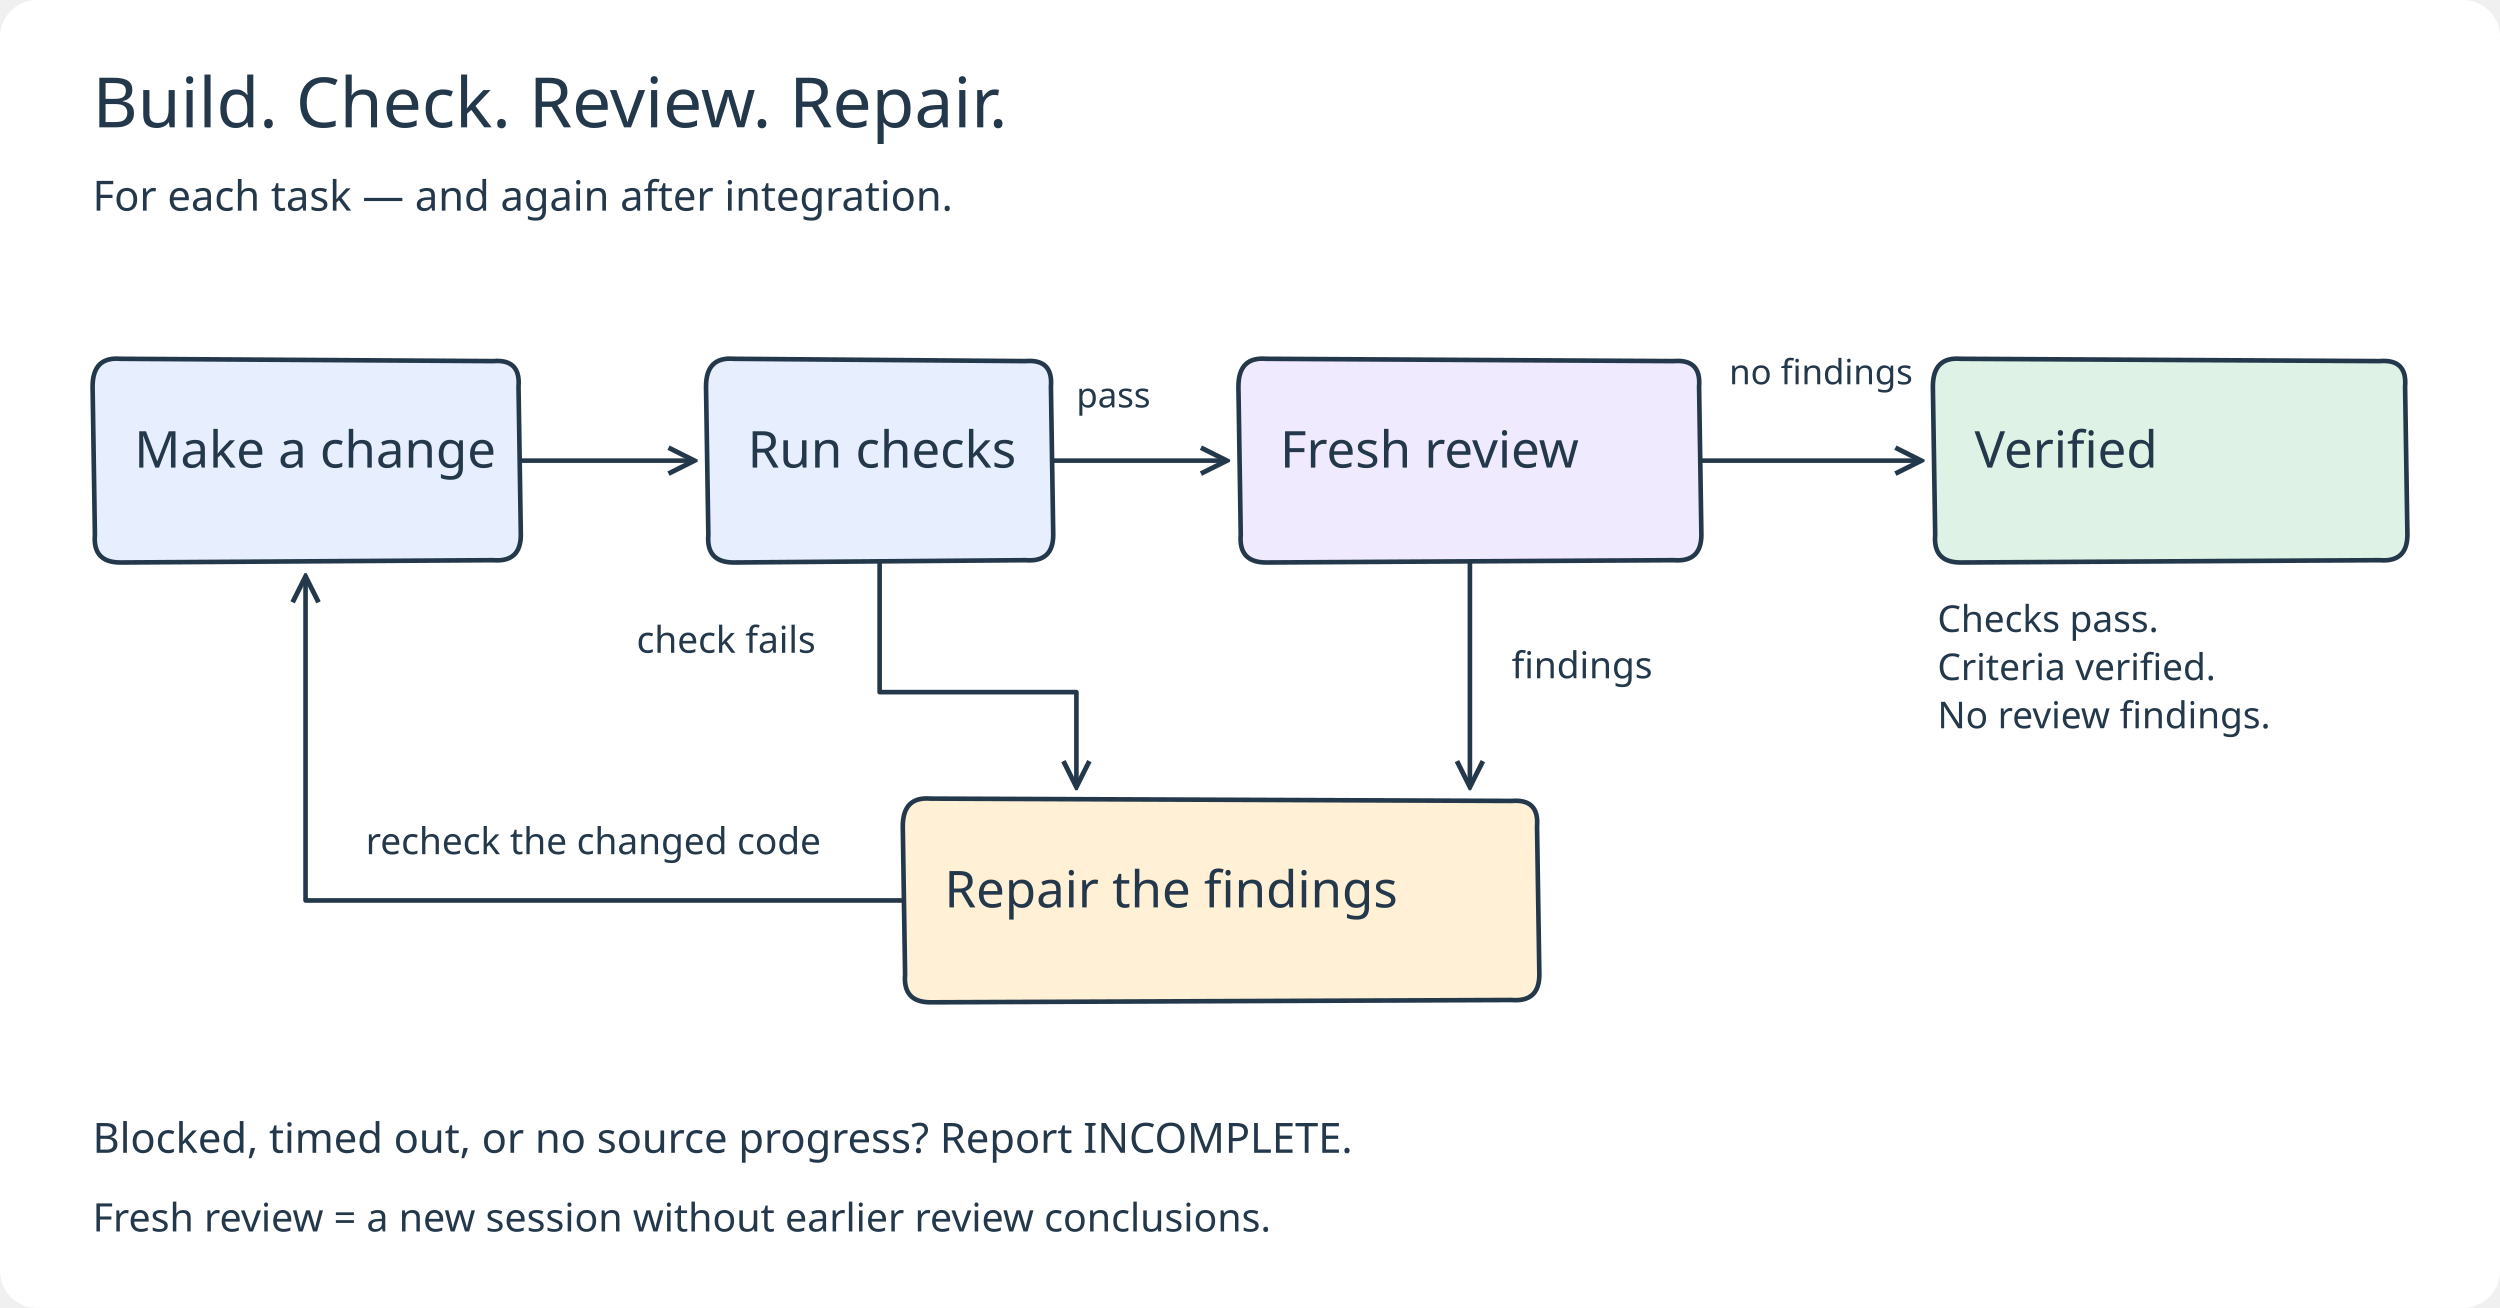
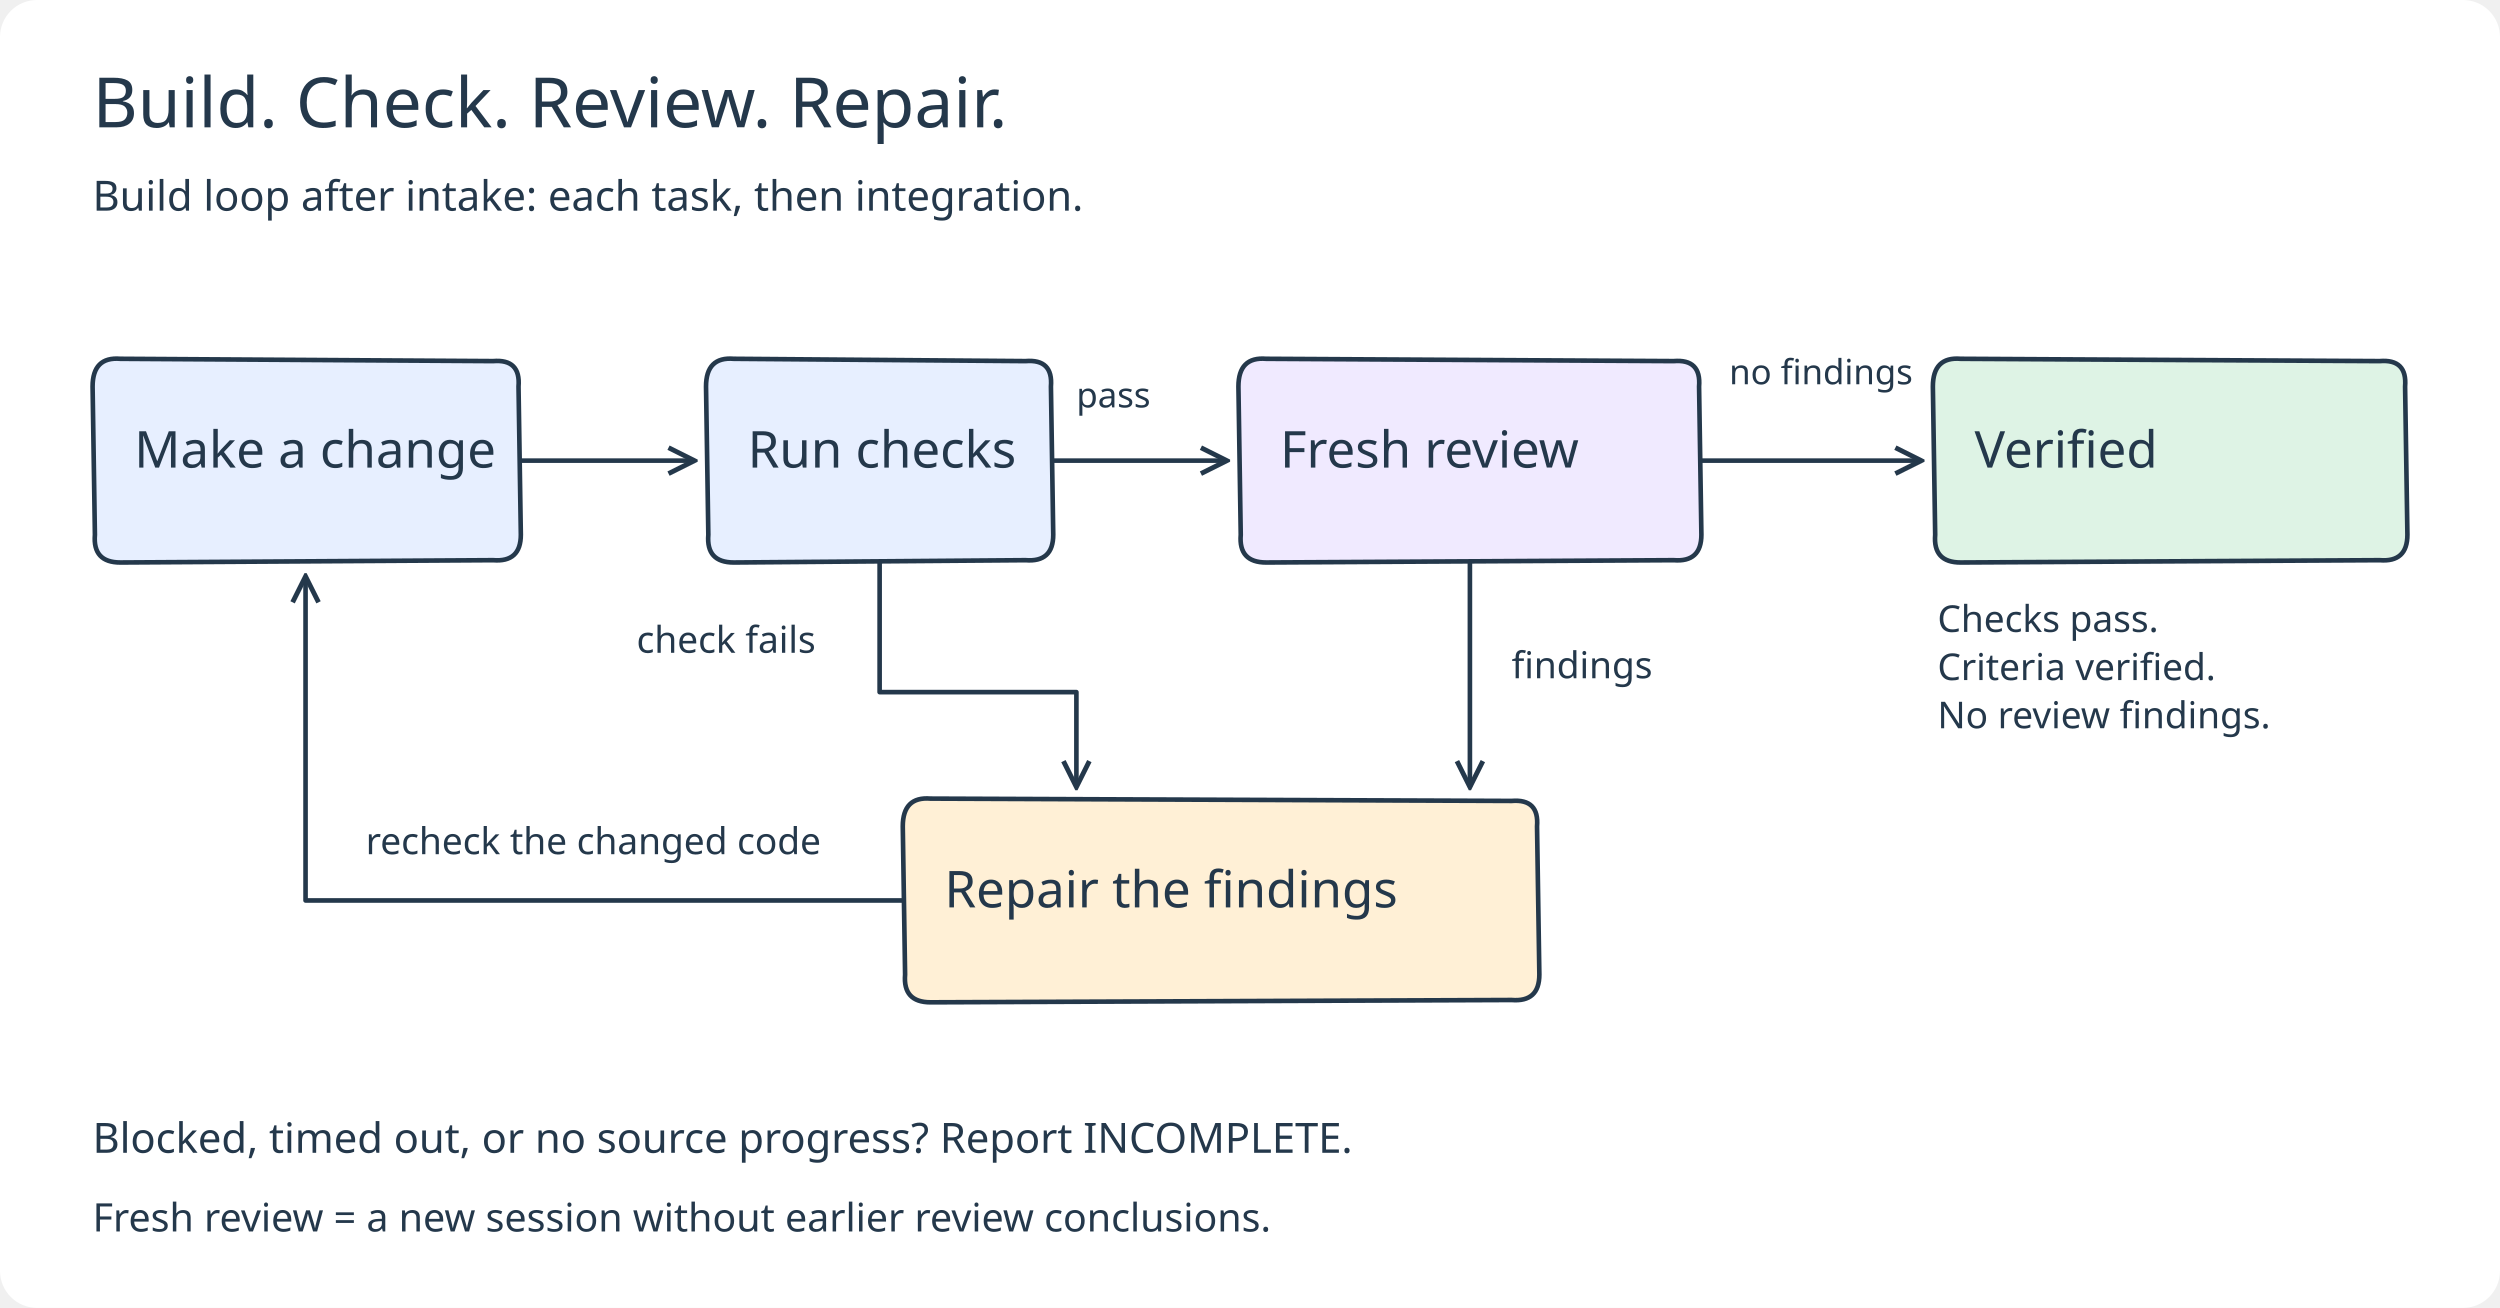
<svg xmlns="http://www.w3.org/2000/svg" width="1080" height="565" viewBox="0 0 1080 565" role="img" aria-labelledby="title desc">
  <defs>
    <marker id="arrow" viewBox="0 0 10 10" refX="9" refY="5" markerWidth="7" markerHeight="7" orient="auto-start-reverse">
      <path d="M 1 1 L 9 5 L 1 9" fill="none" stroke="#24384b" stroke-width="1.5" />
    </marker>
  </defs>
  <rect width="1080" height="565" rx="16" fill="#ffffff" />
  <g font-family="'Comic Sans MS', 'Trebuchet MS', sans-serif">
    <text x="40" y="55.0" font-size="30" fill="#24384b">Build. Check. Review. Repair.</text>
-     <text x="40" y="91.0" font-size="18" fill="#24384b">For each task — and again after integration.</text>
+     <text x="40" y="91.0" font-size="18" fill="#24384b">Build loop after intake: each task, then integration.</text>
    <path d="M52 155 Q40 154 40 167 L41 231 Q40 243 52 243 L213 242 Q225 243 225 231 L224 167 Q225 155 213 156 Z" fill="#e7efff" stroke="#24384b" stroke-width="2" />
    <text x="58" y="202.0" font-size="22" fill="#24384b">Make a change</text>
    <path d="M317 155 Q305 154 305 167 L306 231 Q305 243 317 243 L443 242 Q455 243 455 231 L454 167 Q455 155 443 156 Z" fill="#e7efff" stroke="#24384b" stroke-width="2" />
    <text x="323" y="202.0" font-size="22" fill="#24384b">Run checks</text>
    <path d="M547 155 Q535 154 535 167 L536 231 Q535 243 547 243 L723 242 Q735 243 735 231 L734 167 Q735 155 723 156 Z" fill="#f0eaff" stroke="#24384b" stroke-width="2" />
    <text x="553" y="202.0" font-size="22" fill="#24384b">Fresh review</text>
    <path d="M847 155 Q835 154 835 167 L836 231 Q835 243 847 243 L1028 242 Q1040 243 1040 231 L1039 167 Q1040 155 1028 156 Z" fill="#def3e5" stroke="#24384b" stroke-width="2" />
    <text x="853" y="202.0" font-size="22" fill="#24384b">Verified</text>
    <polyline points="225,199 300,199" fill="none" stroke="#24384b" stroke-width="2" stroke-linejoin="round" marker-end="url(#arrow)" />
    <polyline points="455,199 530,199" fill="none" stroke="#24384b" stroke-width="2" stroke-linejoin="round" marker-end="url(#arrow)" />
    <polyline points="735,199 830,199" fill="none" stroke="#24384b" stroke-width="2" stroke-linejoin="round" marker-end="url(#arrow)" />
    <text x="465" y="176.0" font-size="15" fill="#24384b">pass</text>
    <text x="747" y="166.0" font-size="15" fill="#24384b">no findings</text>
    <path d="M402 345 Q390 344 390 357 L391 421 Q390 433 402 433 L653 432 Q665 433 665 421 L664 357 Q665 345 653 346 Z" fill="#fff0d6" stroke="#24384b" stroke-width="2" />
    <text x="408" y="392.0" font-size="22" fill="#24384b">Repair the findings</text>
    <polyline points="380,243 380,299 465,299 465,340" fill="none" stroke="#24384b" stroke-width="2" stroke-linejoin="round" marker-end="url(#arrow)" />
    <text x="275" y="282.0" font-size="16" fill="#24384b">check fails</text>
    <polyline points="635,243 635,340" fill="none" stroke="#24384b" stroke-width="2" stroke-linejoin="round" marker-end="url(#arrow)" />
    <text x="653" y="293.0" font-size="16" fill="#24384b">findings</text>
    <polyline points="390,389 132,389 132,249" fill="none" stroke="#24384b" stroke-width="2" stroke-linejoin="round" marker-end="url(#arrow)" />
    <text x="158" y="369.0" font-size="16" fill="#24384b">recheck the changed code</text>
    <text x="837" y="273.0" font-size="16" fill="#24384b">Checks pass.</text>
    <text x="837" y="293.8" font-size="16" fill="#24384b">Criteria verified.</text>
    <text x="837" y="314.6" font-size="16" fill="#24384b">No review findings.</text>
    <text x="40" y="498.0" font-size="18" fill="#24384b">Blocked, timed out, or no source progress? Report INCOMPLETE.</text>
    <text x="40" y="532.0" font-size="17" fill="#24384b">Fresh review = a new session without earlier review conclusions.</text>
  </g>
</svg>
